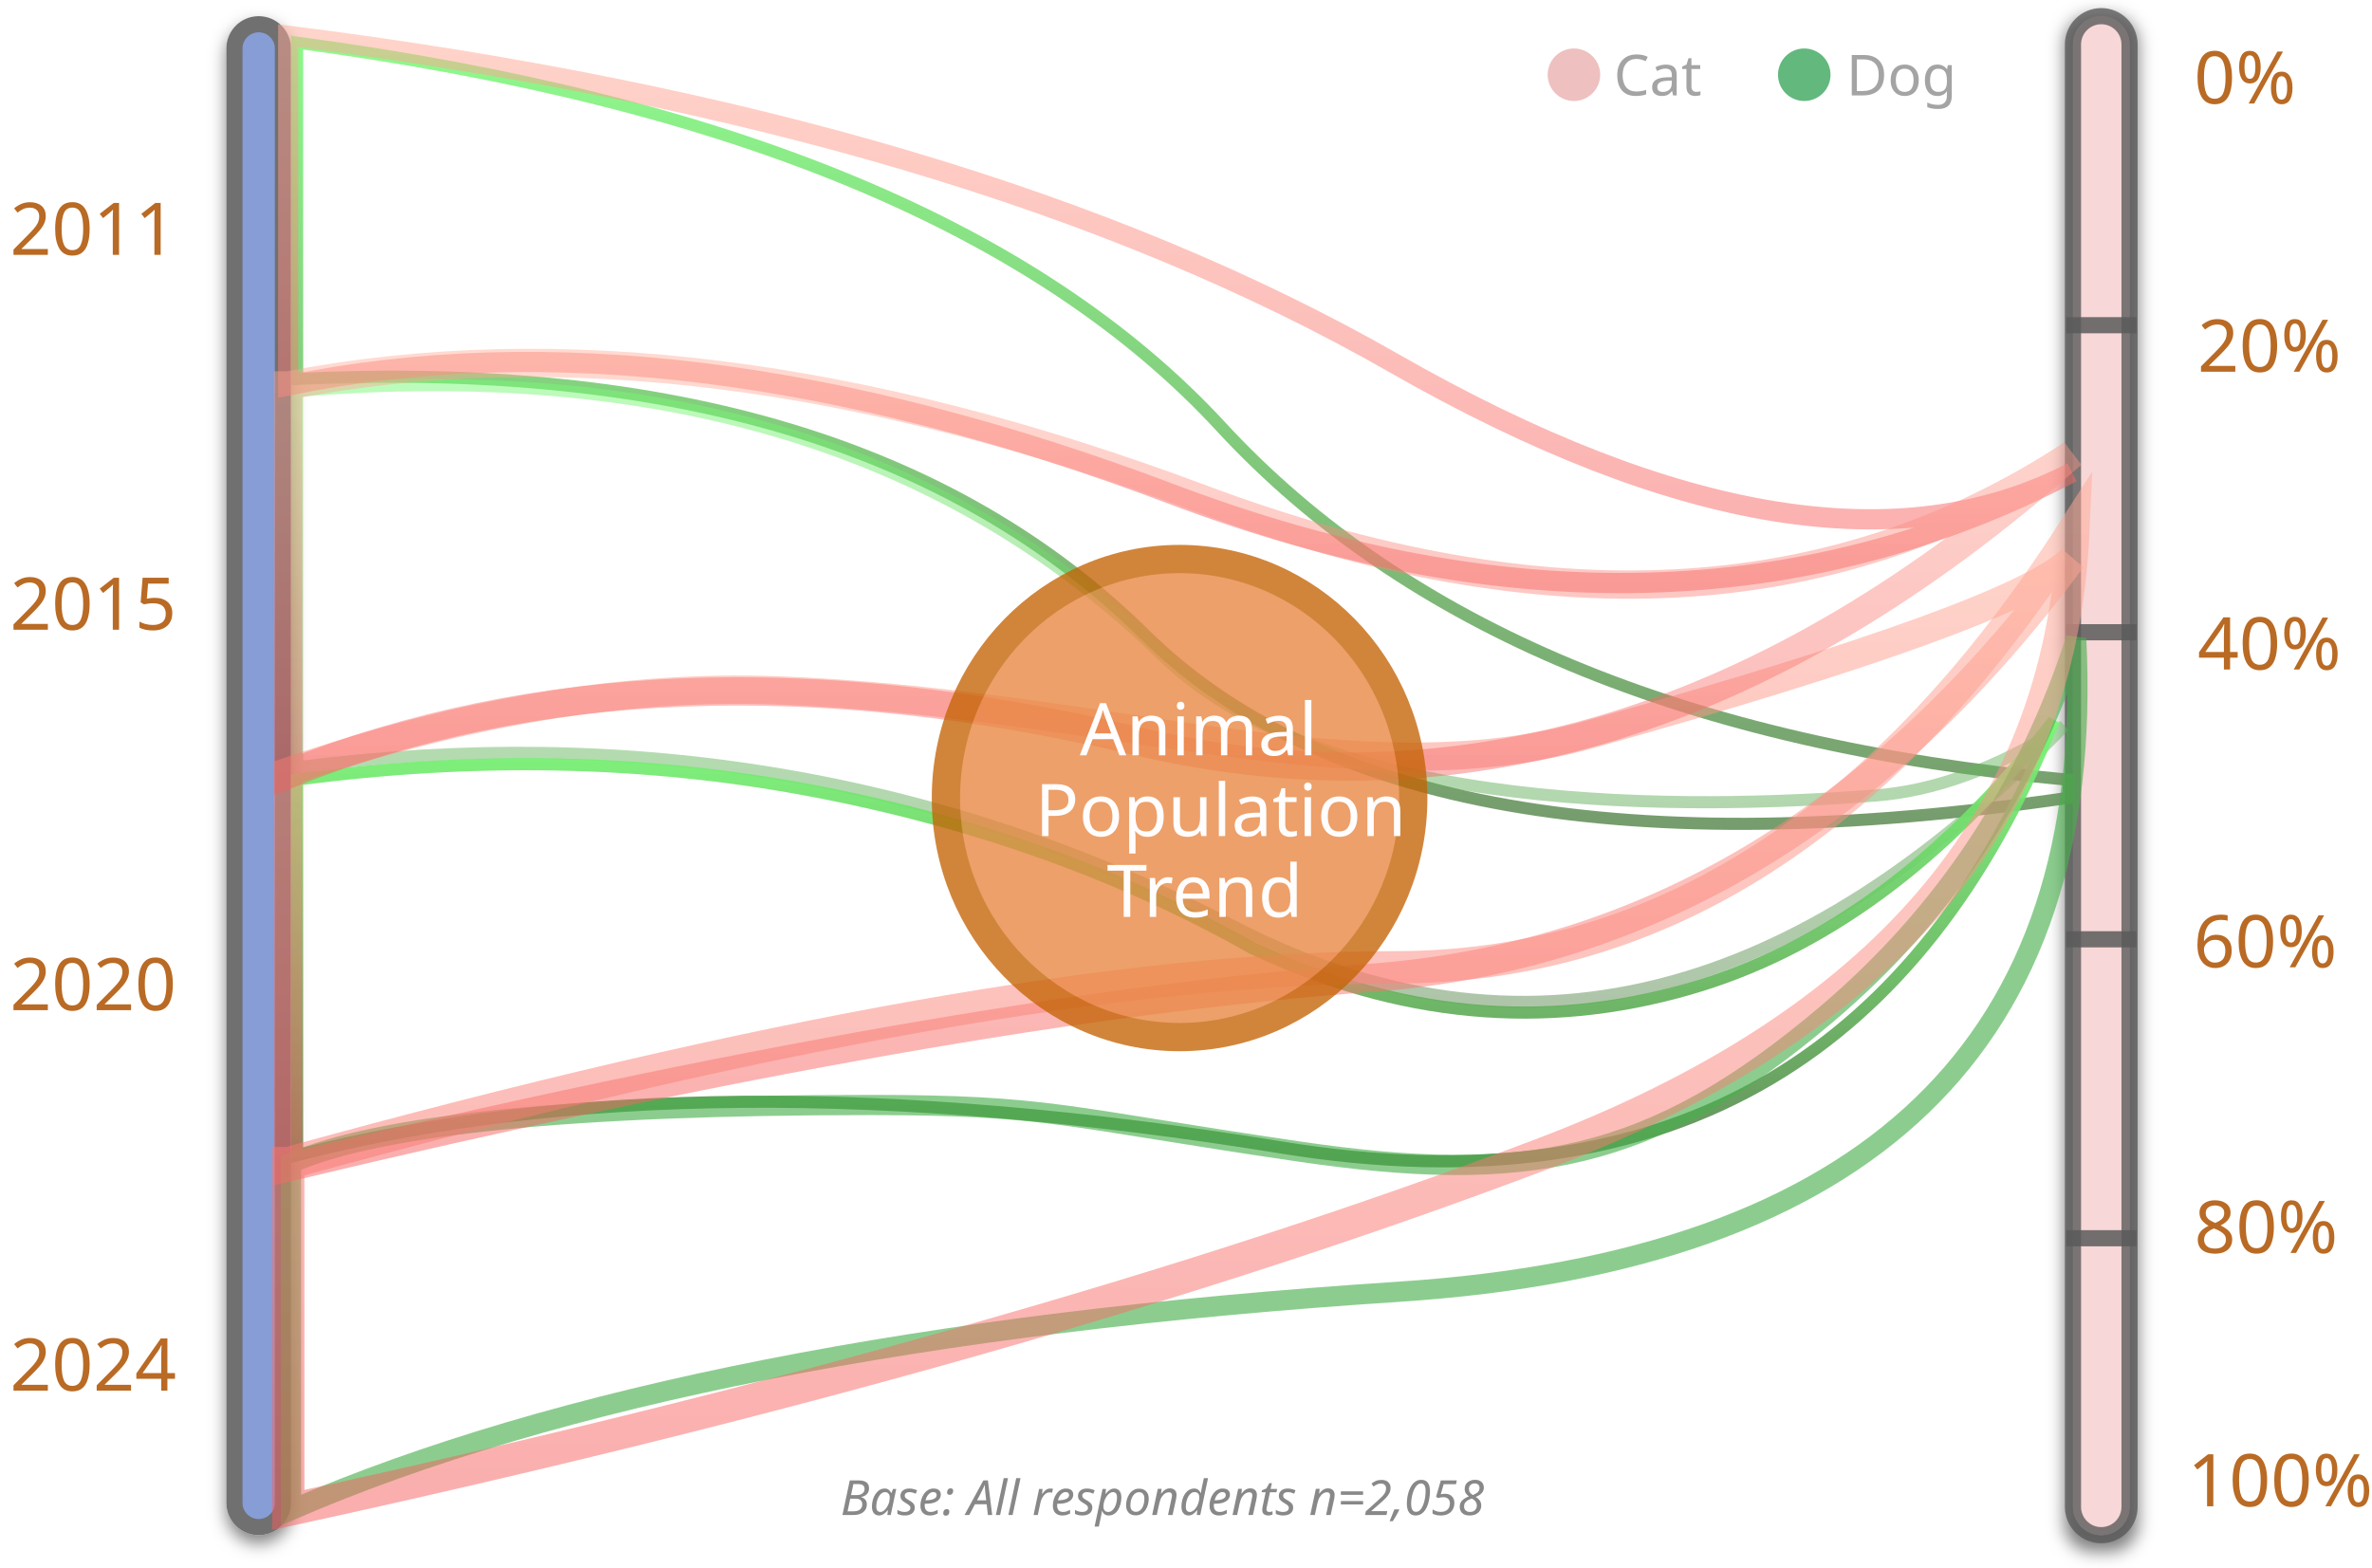
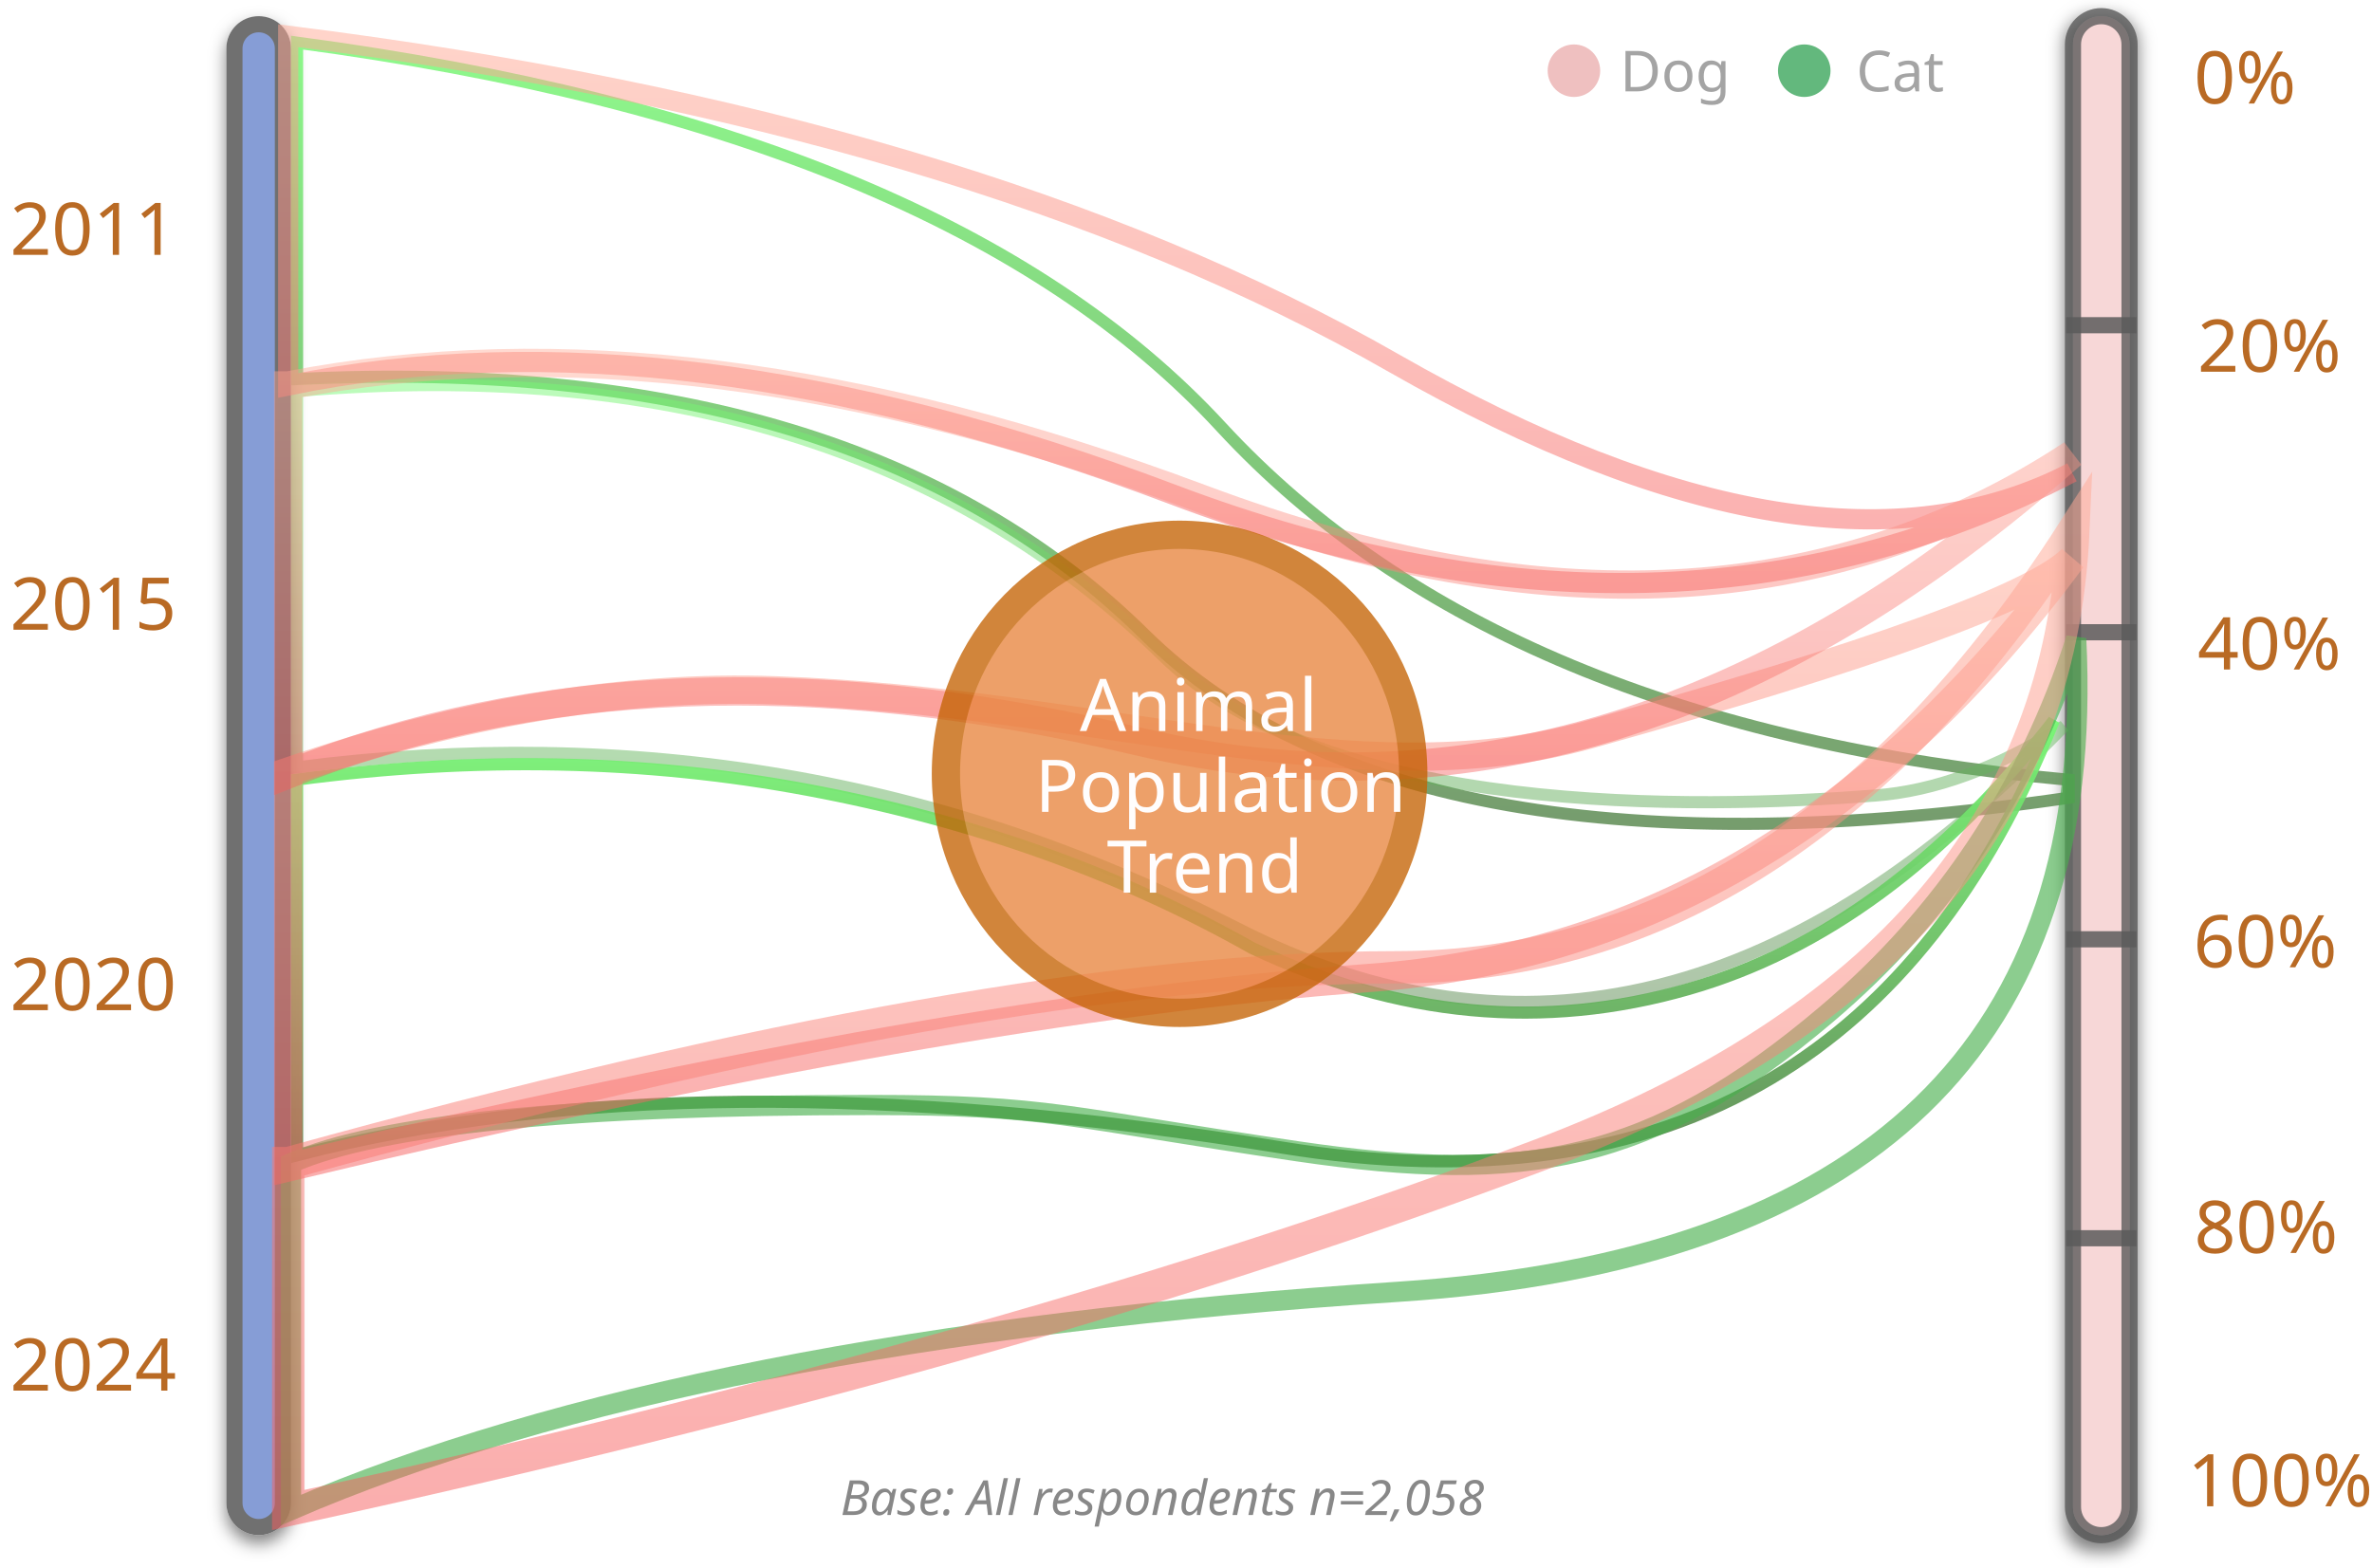
<svg xmlns="http://www.w3.org/2000/svg" xmlns:xlink="http://www.w3.org/1999/xlink" width="587" height="388" viewBox="0 0 587 388">
  <defs>
-     <linearGradient x1="50%" y1="0%" x2="50%" y2="147.902%" id="wb6oq8iize">
+     <linearGradient x1="50%" y1="0%" x2="50%" y2="147.902%" id="yu5fu37uie">
      <stop stop-color="#77F874" offset="0%" />
      <stop stop-color="#4C533E" offset="99.803%" />
    </linearGradient>
-     <linearGradient x1="50%" y1="0%" x2="50%" y2="147.902%" id="jrc42spyrf">
+     <linearGradient x1="50%" y1="0%" x2="50%" y2="147.902%" id="wz00ch6m7f">
      <stop stop-color="#77F874" offset="0%" />
      <stop stop-color="#4C533E" offset="99.803%" />
    </linearGradient>
-     <linearGradient x1="50%" y1="0%" x2="50%" y2="147.902%" id="hx3szios4g">
+     <linearGradient x1="50%" y1="0%" x2="50%" y2="147.902%" id="3kkjc70q9g">
      <stop stop-color="#77F874" offset="0%" />
      <stop stop-color="#4C533E" offset="99.803%" />
    </linearGradient>
-     <linearGradient x1="50%" y1="0%" x2="50%" y2="100%" id="sns4mltash">
+     <linearGradient x1="50%" y1="0%" x2="50%" y2="100%" id="tjd2rv86ch">
      <stop stop-color="#FFA995" offset="0%" />
      <stop stop-color="#F65D5D" offset="100%" />
    </linearGradient>
-     <linearGradient x1="50%" y1="0%" x2="50%" y2="100%" id="rxzlrsb29i">
+     <linearGradient x1="50%" y1="0%" x2="50%" y2="100%" id="15bmyew3ai">
      <stop stop-color="#FFA995" offset="0%" />
      <stop stop-color="#F65D5D" offset="100%" />
    </linearGradient>
-     <linearGradient x1="50%" y1="0%" x2="50%" y2="100%" id="vmnszyuavj">
+     <linearGradient x1="50%" y1="0%" x2="50%" y2="100%" id="q0z42wz3gj">
      <stop stop-color="#FFA995" offset="0%" />
      <stop stop-color="#F65D5D" offset="100%" />
    </linearGradient>
-     <linearGradient x1="50%" y1="0%" x2="50%" y2="100%" id="tq1qienf9k">
+     <linearGradient x1="50%" y1="0%" x2="50%" y2="100%" id="fqs8uxjdak">
      <stop stop-color="#FFA995" offset="0%" />
      <stop stop-color="#F65D5D" offset="100%" />
    </linearGradient>
-     <filter x="-64.3%" y="-1.9%" width="228.6%" height="104.8%" filterUnits="objectBoundingBox" id="k1pacabgha">
+     <filter x="-64.3%" y="-1.9%" width="228.6%" height="104.8%" filterUnits="objectBoundingBox" id="5y90eaypla">
      <feMorphology radius="2" operator="dilate" in="SourceAlpha" result="shadowSpreadOuter1" />
      <feOffset dy="2" in="shadowSpreadOuter1" result="shadowOffsetOuter1" />
      <feGaussianBlur stdDeviation="2" in="shadowOffsetOuter1" result="shadowBlurOuter1" />
      <feComposite in="shadowBlurOuter1" in2="SourceAlpha" operator="out" result="shadowBlurOuter1" />
      <feColorMatrix values="0 0 0 0 0 0 0 0 0 0 0 0 0 0 0 0 0 0 0.5 0" in="shadowBlurOuter1" />
    </filter>
-     <filter x="-43.8%" y="-1.3%" width="187.5%" height="103.7%" filterUnits="objectBoundingBox" id="n8yiq1xkfc">
+     <filter x="-43.8%" y="-1.3%" width="187.5%" height="103.7%" filterUnits="objectBoundingBox" id="qix8d6251c">
      <feOffset dy="2" in="SourceAlpha" result="shadowOffsetOuter1" />
      <feGaussianBlur stdDeviation="2" in="shadowOffsetOuter1" result="shadowBlurOuter1" />
      <feComposite in="shadowBlurOuter1" in2="SourceAlpha" operator="out" result="shadowBlurOuter1" />
      <feColorMatrix values="0 0 0 0 0 0 0 0 0 0 0 0 0 0 0 0 0 0 0.5 0" in="shadowBlurOuter1" />
    </filter>
-     <rect id="qqvknnsj3b" x="0" y="0" width="14" height="376" rx="7" />
-     <rect id="30b5j3itpd" x="56.015" y="0" width="16" height="376" rx="8" />
+     <rect id="7jv2bwbekb" x="0" y="0" width="14" height="376" rx="7" />
+     <rect id="9drohh7iod" x="56.015" y="0" width="16" height="376" rx="8" />
  </defs>
  <g fill="none" fill-rule="evenodd">
    <g transform="translate(0 4)">
      <text font-family="MarkerFelt-Thin, Marker Felt" font-size="18" font-weight="300" fill="#B96A24">
        <tspan x="542.949" y="21.617">0%</tspan>
      </text>
      <text font-family="Futura-Medium, Futura" font-size="14" font-weight="400" fill="#A4A4A4">
-         <tspan x="399.363" y="19.617">Cat</tspan>
+         <tspan x="400.899" y="18.617">Dog</tspan>
      </text>
      <text font-family="Futura-Medium, Futura" font-size="14" font-weight="400" fill="#A4A4A4">
-         <tspan x="456.899" y="19.617">Dog</tspan>
+         <tspan x="459.363" y="18.617">Cat</tspan>
      </text>
      <g transform="translate(513)">
-         <use fill="#000" filter="url(#k1pacabgha)" xlink:href="#qqvknnsj3b" />
-         <use stroke-opacity=".774" stroke="#585858" stroke-width="4" fill="#F7D7D7" xlink:href="#qqvknnsj3b" />
+         <use fill="#000" filter="url(#5y90eaypla)" xlink:href="#7jv2bwbekb" />
+         <use stroke-opacity=".774" stroke="#585858" stroke-width="4" fill="#F7D7D7" xlink:href="#7jv2bwbekb" />
      </g>
      <path stroke-opacity=".842" stroke="#5A5A5A" stroke-width="4" fill="#D8D8D8" stroke-linecap="square" d="M513.318 76.5h13.364M513.318 152.5h13.364M513.318 228.5h13.364M513.318 302.5h13.364" />
      <text font-family="MarkerFelt-Thin, Marker Felt" font-size="18" font-weight="300" fill="#B96A24">
        <tspan x="543.819" y="88.015">20%</tspan>
      </text>
      <text font-family="MarkerFelt-Thin, Marker Felt" font-size="18" font-weight="300" fill="#B96A24">
        <tspan x="543.819" y="161.722">40%</tspan>
      </text>
      <text font-family="MarkerFelt-Thin, Marker Felt" font-size="18" font-weight="300" fill="#B96A24">
        <tspan x="542.819" y="235.429">60%</tspan>
      </text>
      <text font-family="MarkerFelt-Thin, Marker Felt" font-size="18" font-weight="300" fill="#B96A24">
        <tspan x="543.012" y="306.136">80%</tspan>
      </text>
      <text font-family="MarkerFelt-Thin, Marker Felt" font-size="18" font-weight="300" fill="#B96A24">
        <tspan x="541.343" y="368.842">100%</tspan>
      </text>
-       <use fill="#000" filter="url(#n8yiq1xkfc)" xlink:href="#30b5j3itpd" />
+       <use fill="#000" filter="url(#qix8d6251c)" xlink:href="#9drohh7iod" />
      <rect stroke="#707070" stroke-width="4" stroke-linejoin="square" fill="#869DD6" x="58.015" y="2" width="12" height="372" rx="6" />
      <text font-family="MarkerFelt-Thin, Marker Felt" font-size="18" font-weight="300" fill="#B96A24">
        <tspan x="2.48" y="59.085">2011</tspan>
      </text>
      <text font-family="MarkerFelt-Thin, Marker Felt" font-size="18" font-weight="300" fill="#B96A24">
        <tspan x="2.48" y="151.873">2015</tspan>
      </text>
      <text font-family="MarkerFelt-Thin, Marker Felt" font-size="18" font-weight="300" fill="#B96A24">
        <tspan x="2.48" y="340.219">2024</tspan>
      </text>
      <text font-family="MarkerFelt-Thin, Marker Felt" font-size="18" font-weight="300" fill="#B96A24">
        <tspan x="2.48" y="246.046">2020</tspan>
      </text>
-       <circle fill="#EFC0C0" cx="389.5" cy="14.5" r="6.5" />
-       <circle fill="#63B87D" cx="446.5" cy="14.5" r="6.5" />
+       <circle fill="#EFC0C0" cx="389.5" cy="13.5" r="6.5" />
+       <circle fill="#63B87D" cx="446.5" cy="13.5" r="6.5" />
      <text font-family="Futura-MediumItalic, Futura" font-size="12" font-style="italic" font-weight="400" fill="#888">
        <tspan x="208" y="371">Base: All respondents n=2,058</tspan>
      </text>
    </g>
-     <path d="M73.515 6.558c107.034 14.26 183.283 45.895 228.643 95.07 45.773 49.62 115.677 78.8 209.793 87.397v4.446c-108.824 15.87-185.136 2.523-228.725-40.469-47.156-46.51-117.03-67.633-209.711-63.175z" stroke="url(#wb6oq8iize)" stroke-width="3" opacity=".827" transform="translate(0 4)" />
-     <path d="M73.515 92.78c90.224-7.571 161.65 14.21 214.226 65.48 41.155 40.132 131.859 38.043 176.333 34.65 14.6-1.114 29.97-6.7 46.095-16.802l.594-.375-.826.854c-32.574 33.509-65.52 54.558-98.871 63.08l-1.032.26c-34.426 8.528-69.26 3.684-104.504-14.483-71.858-37.039-149.196-50.209-232.015-39.5z" stroke="url(#jrc42spyrf)" stroke-width="3" opacity=".491" transform="translate(0 4)" />
-     <path d="M508.246 174.348c-16.538 41.174-39.833 70.725-69.952 88.597-32.496 19.281-72.897 24.944-121.18 17.093-96.713-15.727-177.911-15.069-243.6 1.923v-92.994c44.065-5.815 86.187-4.967 126.368 2.552 40.555 7.59 77.221 20.642 109.996 39.167 36.16 17.097 72.142 20.443 108.04 10.119 33.18-9.544 63.306-31.677 90.328-66.457z" stroke="url(#hx3szios4g)" stroke-width="3" opacity=".927" transform="translate(0 4)" />
+     <path d="M73.515 6.558c107.034 14.26 183.283 45.895 228.643 95.07 45.773 49.62 115.677 78.8 209.793 87.397v4.446c-108.824 15.87-185.136 2.523-228.725-40.469-47.156-46.51-117.03-67.633-209.711-63.175z" stroke="url(#yu5fu37uie)" stroke-width="3" opacity=".827" transform="translate(0 4)" />
+     <path d="M73.515 92.78c90.224-7.571 161.65 14.21 214.226 65.48 41.155 40.132 131.859 38.043 176.333 34.65 14.6-1.114 29.97-6.7 46.095-16.802l.594-.375-.826.854c-32.574 33.509-65.52 54.558-98.871 63.08l-1.032.26c-34.426 8.528-69.26 3.684-104.504-14.483-71.858-37.039-149.196-50.209-232.015-39.5z" stroke="url(#wz00ch6m7f)" stroke-width="3" opacity=".491" transform="translate(0 4)" />
+     <path d="M508.246 174.348c-16.538 41.174-39.833 70.725-69.952 88.597-32.496 19.281-72.897 24.944-121.18 17.093-96.713-15.727-177.911-15.069-243.6 1.923v-92.994c44.065-5.815 86.187-4.967 126.368 2.552 40.555 7.59 77.221 20.642 109.996 39.167 36.16 17.097 72.142 20.443 108.04 10.119 33.18-9.544 63.306-31.677 90.328-66.457z" stroke="url(#3kkjc70q9g)" stroke-width="3" opacity=".927" transform="translate(0 4)" />
    <path d="M72.015 287.904v85.864c65.765-28.39 157.092-46.394 273.98-54.011 116.888-7.617 172.822-61.513 167.802-161.687-12.108 37.343-32.677 68.318-61.705 92.925-43.543 36.91-74.6 42.249-130.847 34.008-57.815-8.472-61.319-11.486-105.747-11.486-73.817 0-121.645 4.796-143.483 14.387z" stroke="#48B04D" stroke-width="5" opacity=".628" />
-     <path d="M71.322 186.961v97.995c109.799-26.274 198.986-41.904 267.563-46.89 68.576-4.987 126.534-39.564 173.874-103.73-9.166 9.27-48.969 23.758-119.408 43.465-57.592 16.113-120.556-8.044-201.35-10.92-37.517-1.337-77.744 5.357-120.679 20.08z" stroke="url(#sns4mltash)" stroke-width="7" opacity=".5" transform="translate(0 4)" />
-     <path d="M71.322 283.904v85.864c121.818-26.517 225.113-55.83 309.886-87.941 84.772-32.11 128.738-83.583 131.897-154.416-46.243 72.014-102.21 108.022-167.902 108.022-65.691 0-156.985 16.157-273.88 48.471z" stroke="url(#rxzlrsb29i)" stroke-width="8" opacity=".5" transform="translate(0 4)" />
-     <path d="M71.322 4.847v86.556c63.831-13.067 136.748-4.088 218.75 26.937 82.002 31.024 156.23 29.215 222.687-5.426-42.08 21.898-98.032 12.881-167.857-27.05-69.826-39.932-161.019-66.937-273.58-81.017z" stroke="url(#vmnszyuavj)" stroke-width="5" opacity=".502" transform="translate(0 4)" />
-     <path d="M71.322 91.403v96.25c60.506-24.28 130.558-27.002 210.159-8.169 79.6 18.834 156.693-4.858 231.278-71.076-59.22 38.981-130.969 42.681-215.246 11.1-84.278-31.583-159.675-40.951-226.19-28.105z" stroke="url(#tq1qienf9k)" stroke-width="7" opacity=".433" transform="translate(0 4)" />
-     <g transform="translate(230.586 134.873)">
+     <path d="M71.322 186.961v97.995c109.799-26.274 198.986-41.904 267.563-46.89 68.576-4.987 126.534-39.564 173.874-103.73-9.166 9.27-48.969 23.758-119.408 43.465-57.592 16.113-120.556-8.044-201.35-10.92-37.517-1.337-77.744 5.357-120.679 20.08z" stroke="url(#tjd2rv86ch)" stroke-width="7" opacity=".5" transform="translate(0 4)" />
+     <path d="M71.322 283.904v85.864c121.818-26.517 225.113-55.83 309.886-87.941 84.772-32.11 128.738-83.583 131.897-154.416-46.243 72.014-102.21 108.022-167.902 108.022-65.691 0-156.985 16.157-273.88 48.471z" stroke="url(#15bmyew3ai)" stroke-width="8" opacity=".5" transform="translate(0 4)" />
+     <path d="M71.322 4.847v86.556c63.831-13.067 136.748-4.088 218.75 26.937 82.002 31.024 156.23 29.215 222.687-5.426-42.08 21.898-98.032 12.881-167.857-27.05-69.826-39.932-161.019-66.937-273.58-81.017z" stroke="url(#q0z42wz3gj)" stroke-width="5" opacity=".502" transform="translate(0 4)" />
+     <path d="M71.322 91.403v96.25c60.506-24.28 130.558-27.002 210.159-8.169 79.6 18.834 156.693-4.858 231.278-71.076-59.22 38.981-130.969 42.681-215.246 11.1-84.278-31.583-159.675-40.951-226.19-28.105z" stroke="url(#fqs8uxjdak)" stroke-width="7" opacity=".433" transform="translate(0 4)" />
+     <g transform="translate(230.586 128.873)">
      <ellipse stroke="#C46405" stroke-width="7" fill="#E88640" opacity=".783" cx="61.326" cy="62.667" rx="57.826" ry="59.167" />
      <text font-family="MarkerFelt-Thin, Marker Felt" font-size="18" font-weight="300" fill="#FFFDFD">
        <tspan x="36.627" y="52.085">Animal </tspan>
        <tspan x="25.53" y="72.085">Population </tspan>
        <tspan x="43.314" y="92.085">Trend</tspan>
      </text>
    </g>
  </g>
</svg>
